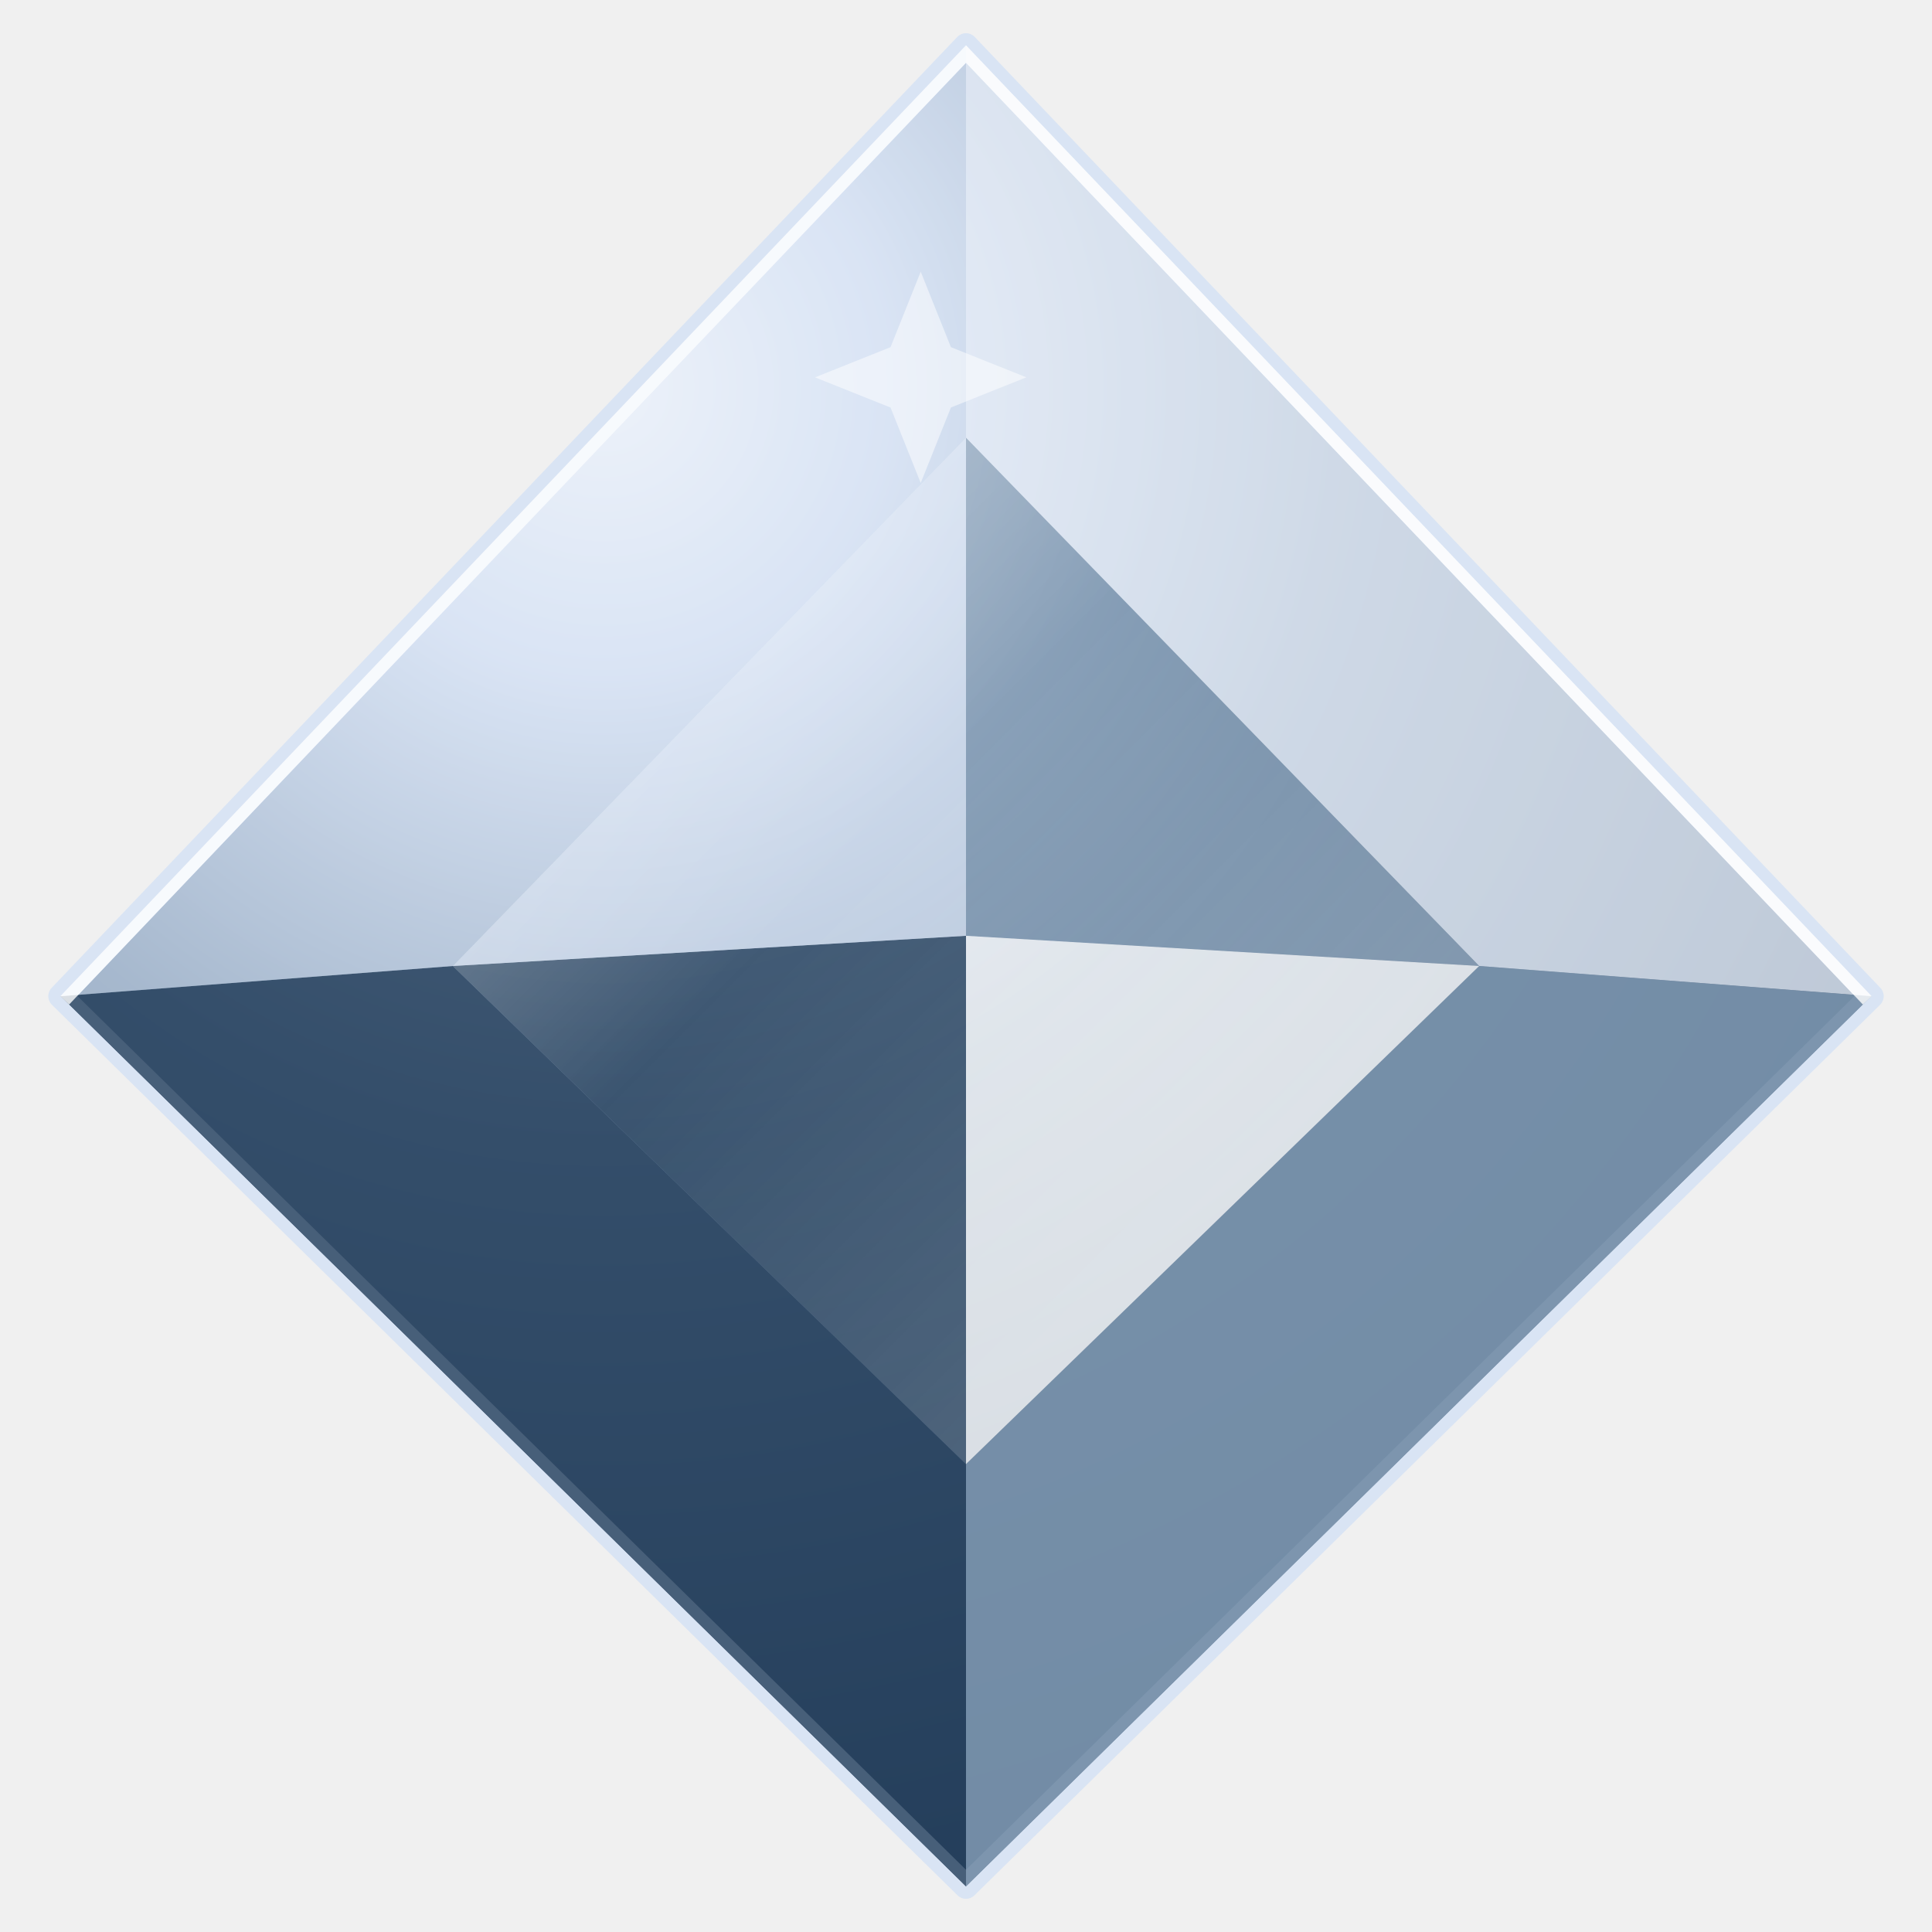
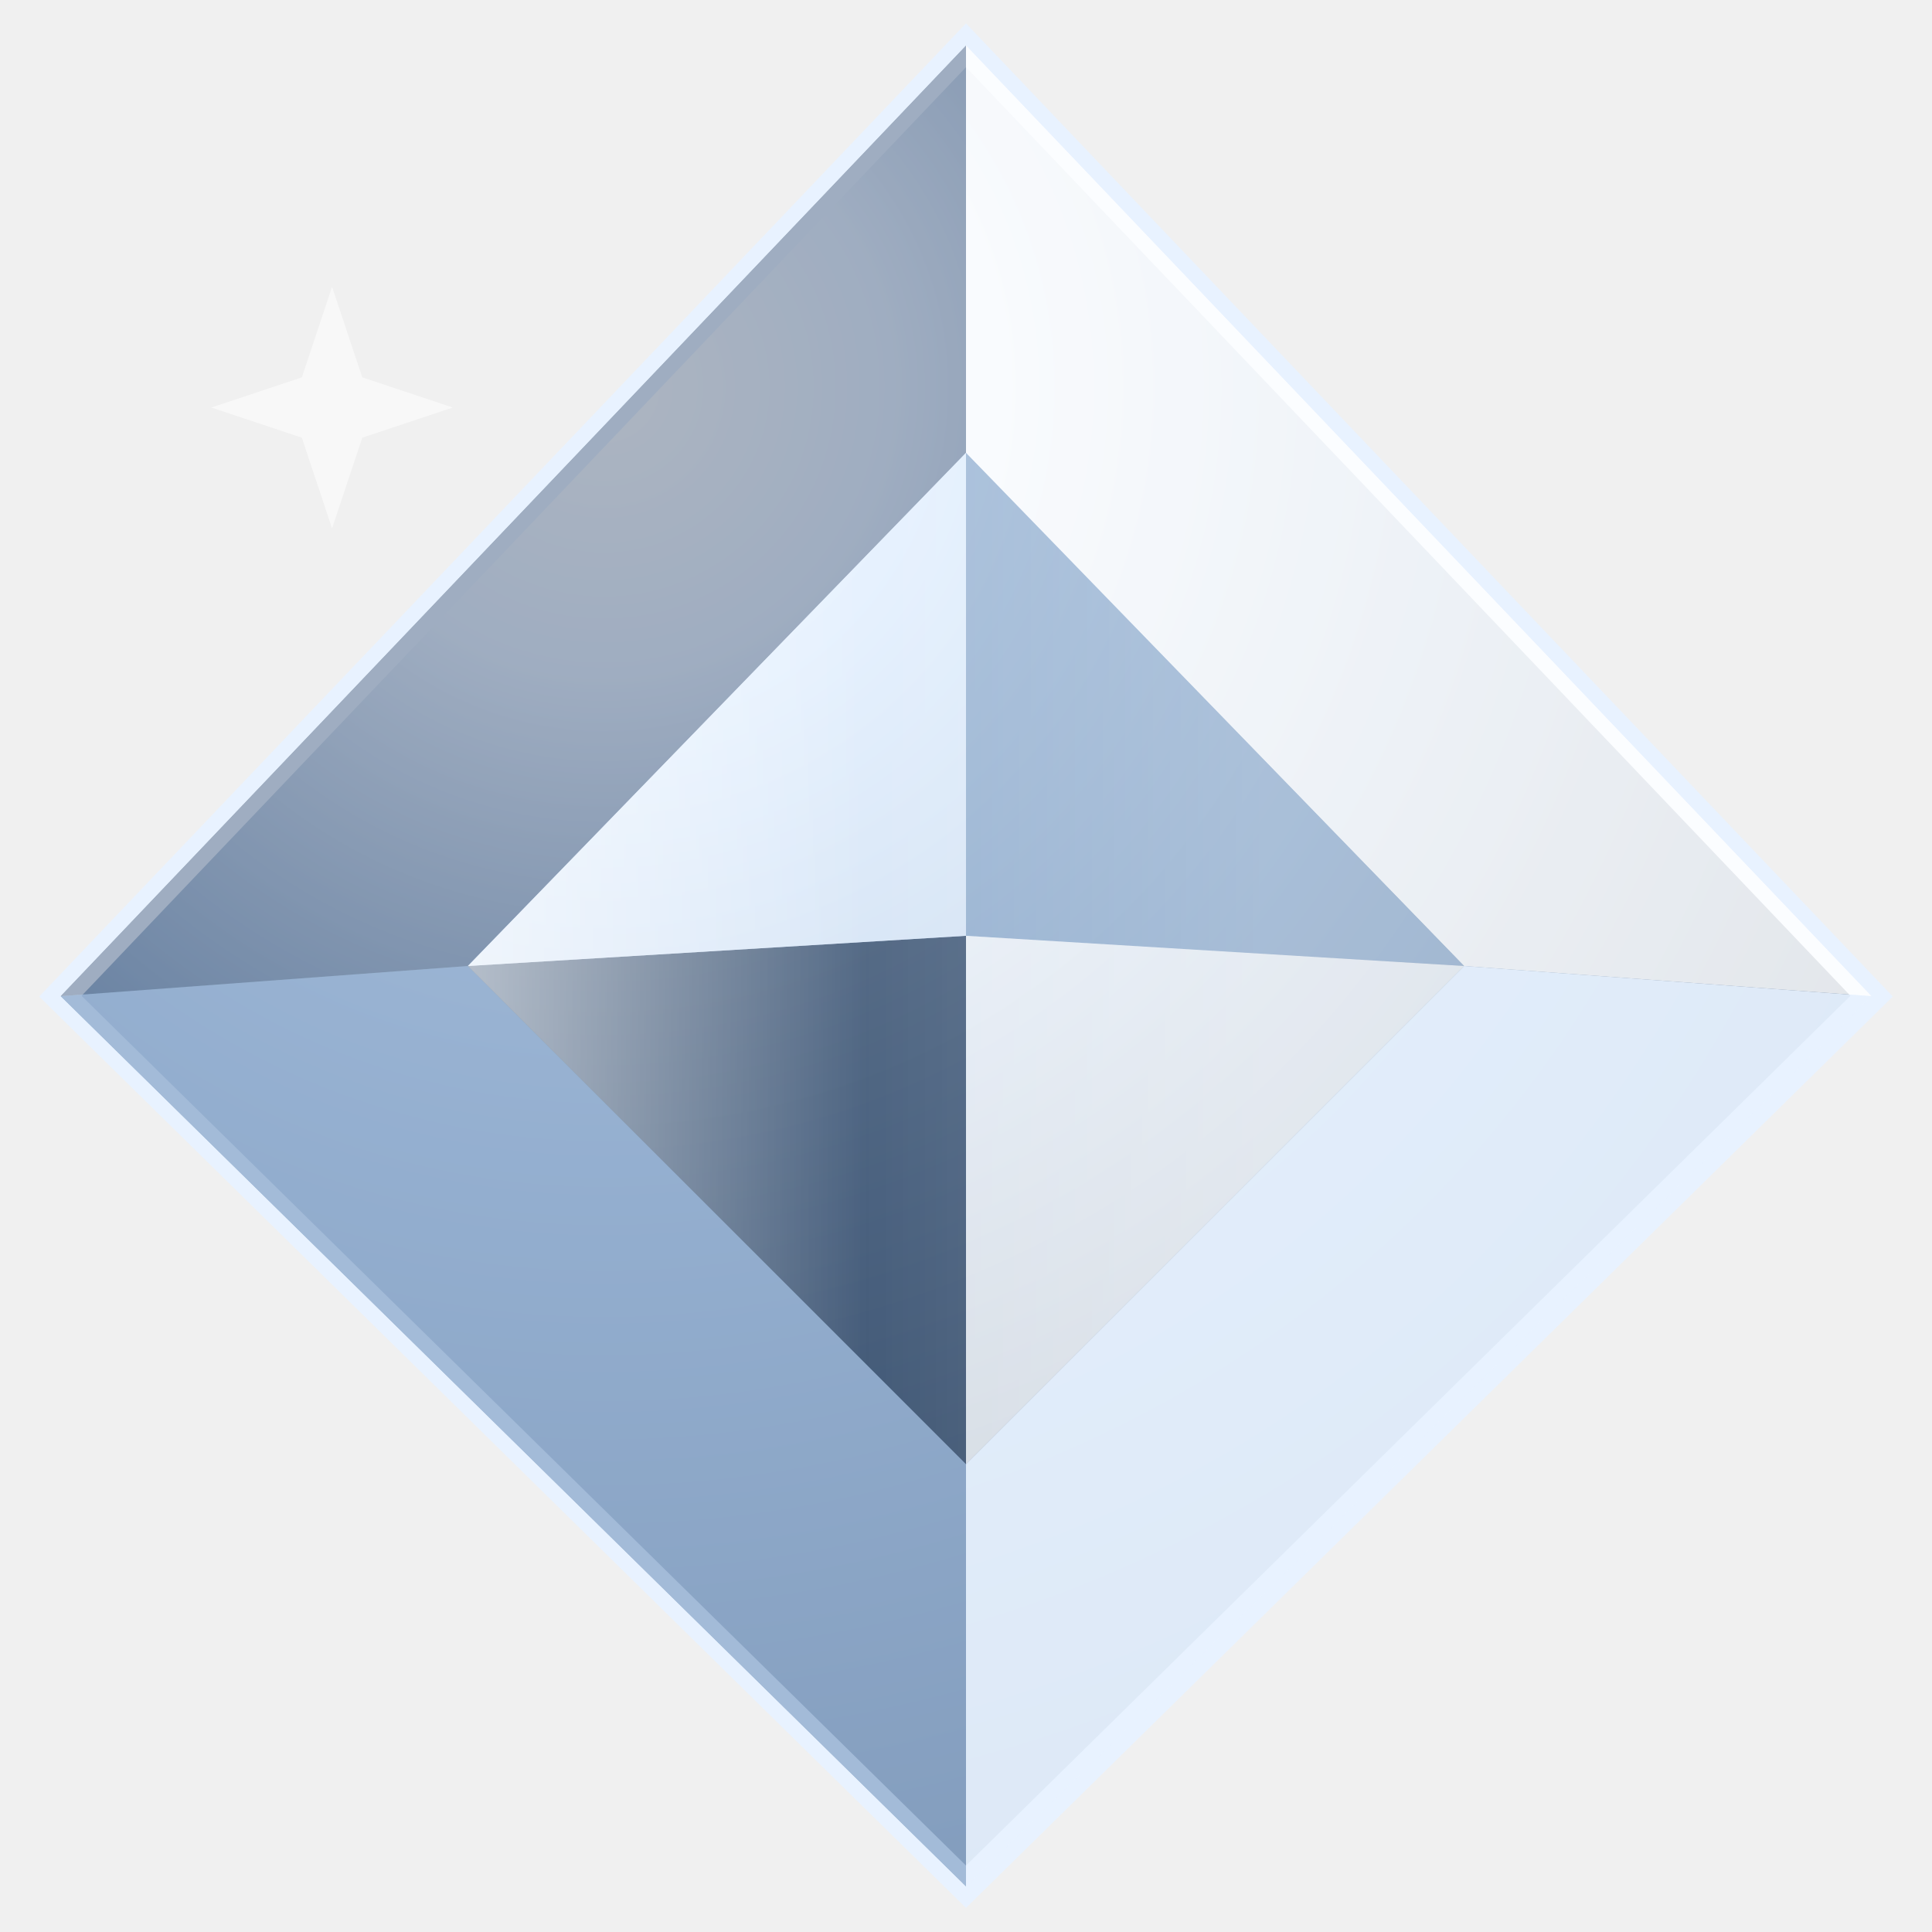
<svg xmlns="http://www.w3.org/2000/svg" viewBox="0 0 128 128">
  <defs>
-     <radialGradient id="shine" cx=".3" cy=".18" r=".88">
+     <radialGradient id="shine" cx="30%" cy="18%" r="88%">
      <stop stop-color="#fff" />
-       <stop offset=".18" stop-color="#d9e4f4" />
-       <stop offset=".48" stop-color="#7790aa" />
-       <stop offset="1" stop-color="#233d5a" />
+       <stop offset=".18" stop-color="#e8f2ff" />
+       <stop offset=".5" stop-color="#94afcf" />
+       <stop offset="1" stop-color="#314764" />
    </radialGradient>
-     <linearGradient id="flash" x1="0" y1="0" x2="1" y2="1">
+     <linearGradient id="flash">
      <stop stop-color="#fff" stop-opacity=".8" />
      <stop offset=".4" stop-color="#fff" stop-opacity="0" />
      <stop offset=".8" stop-color="#fff" stop-opacity=".28" />
-       <stop offset="1" stop-color="#fff" stop-opacity="0" />
    </linearGradient>
    <clipPath id="cut">
      <polygon points="64,3 124,66 64,125 4,66" />
    </clipPath>
  </defs>
-   <polygon points="64,3 124,66 64,125 4,66" fill="url(#shine)" stroke="#d9e4f4" stroke-width="1.6" stroke-linejoin="round" />
+   <polygon points="64,3 124,66 64,125 4,66" fill="url(#shine)" stroke="#e8f2ff" stroke-width="2" />
  <g clip-path="url(#cut)">
-     <polygon points="64,3,124,66,98,64,64,29" fill="#d9e4f4" opacity="0.65" />
-     <polygon points="64,29,98,64,64,62" fill="#7790aa" opacity="0.65" />
-     <polygon points="124,66,64,125,64,97,98,64" fill="#7790aa" opacity="0.94" />
-     <polygon points="98,64,64,97,64,62" fill="#fff" opacity="0.75" />
-     <polygon points="64,125,4,66,30,64,64,97" fill="#233d5a" opacity="0.8" />
-     <polygon points="64,97,30,64,64,62" fill="#233d5a" opacity="0.75" />
-     <polygon points="4,66,64,3,64,29,30,64" fill="#d9e4f4" opacity="0.48" />
-     <polygon points="30,64,64,29,64,62" fill="#d9e4f4" opacity="0.65" />
-     <polygon points="64,29 98,64 64,97 30,64" fill="url(#flash)" opacity=".6" />
-     <path d="M64,3L124,66L98,64L64,29Z" fill="#fff" opacity=".32" />
-     <path d="M4,66L64,3L124,66" fill="none" stroke="#fff" stroke-opacity=".8" stroke-width="1.6" />
+     <polygon points="64,3,124,66,97,64,64,30" fill="#fff" opacity="0.78" />
+     <polygon points="64,30,97,64,64,62" fill="#94afcf" opacity=".73" />
+     <polygon points="124,66,64,125,64,97,97,64" fill="#e8f2ff" opacity="0.94" />
+     <polygon points="97,64,64,97,64,62" fill="#fff" opacity=".73" />
+     <polygon points="64,125,4,66,31,64,64,97" fill="#94afcf" opacity="0.82" />
+     <polygon points="64,97,31,64,64,62" fill="#314764" opacity=".73" />
+     <polygon points="4,66,64,3,64,30,31,64" fill="#314764" opacity="0.4" />
+     <polygon points="31,64,64,30,64,62" fill="#e8f2ff" opacity=".73" />
+     <polygon points="64,30 97,64 64,97 31,64" fill="url(#flash)" opacity=".7" />
+     <path d="M64,3L124,66L97,64L64,30Z" fill="#fff" opacity=".3" />
  </g>
-   <path d="M59 23l2-5 2 5 5 2-5 2-2 5-2-5-5-2Z" fill="#fff" opacity=".5" />
+   <path d="M20 25l2-6 2 6 6 2-6 2-2 6-2-6-6-2Z" fill="#fff" opacity=".55" />
</svg>
